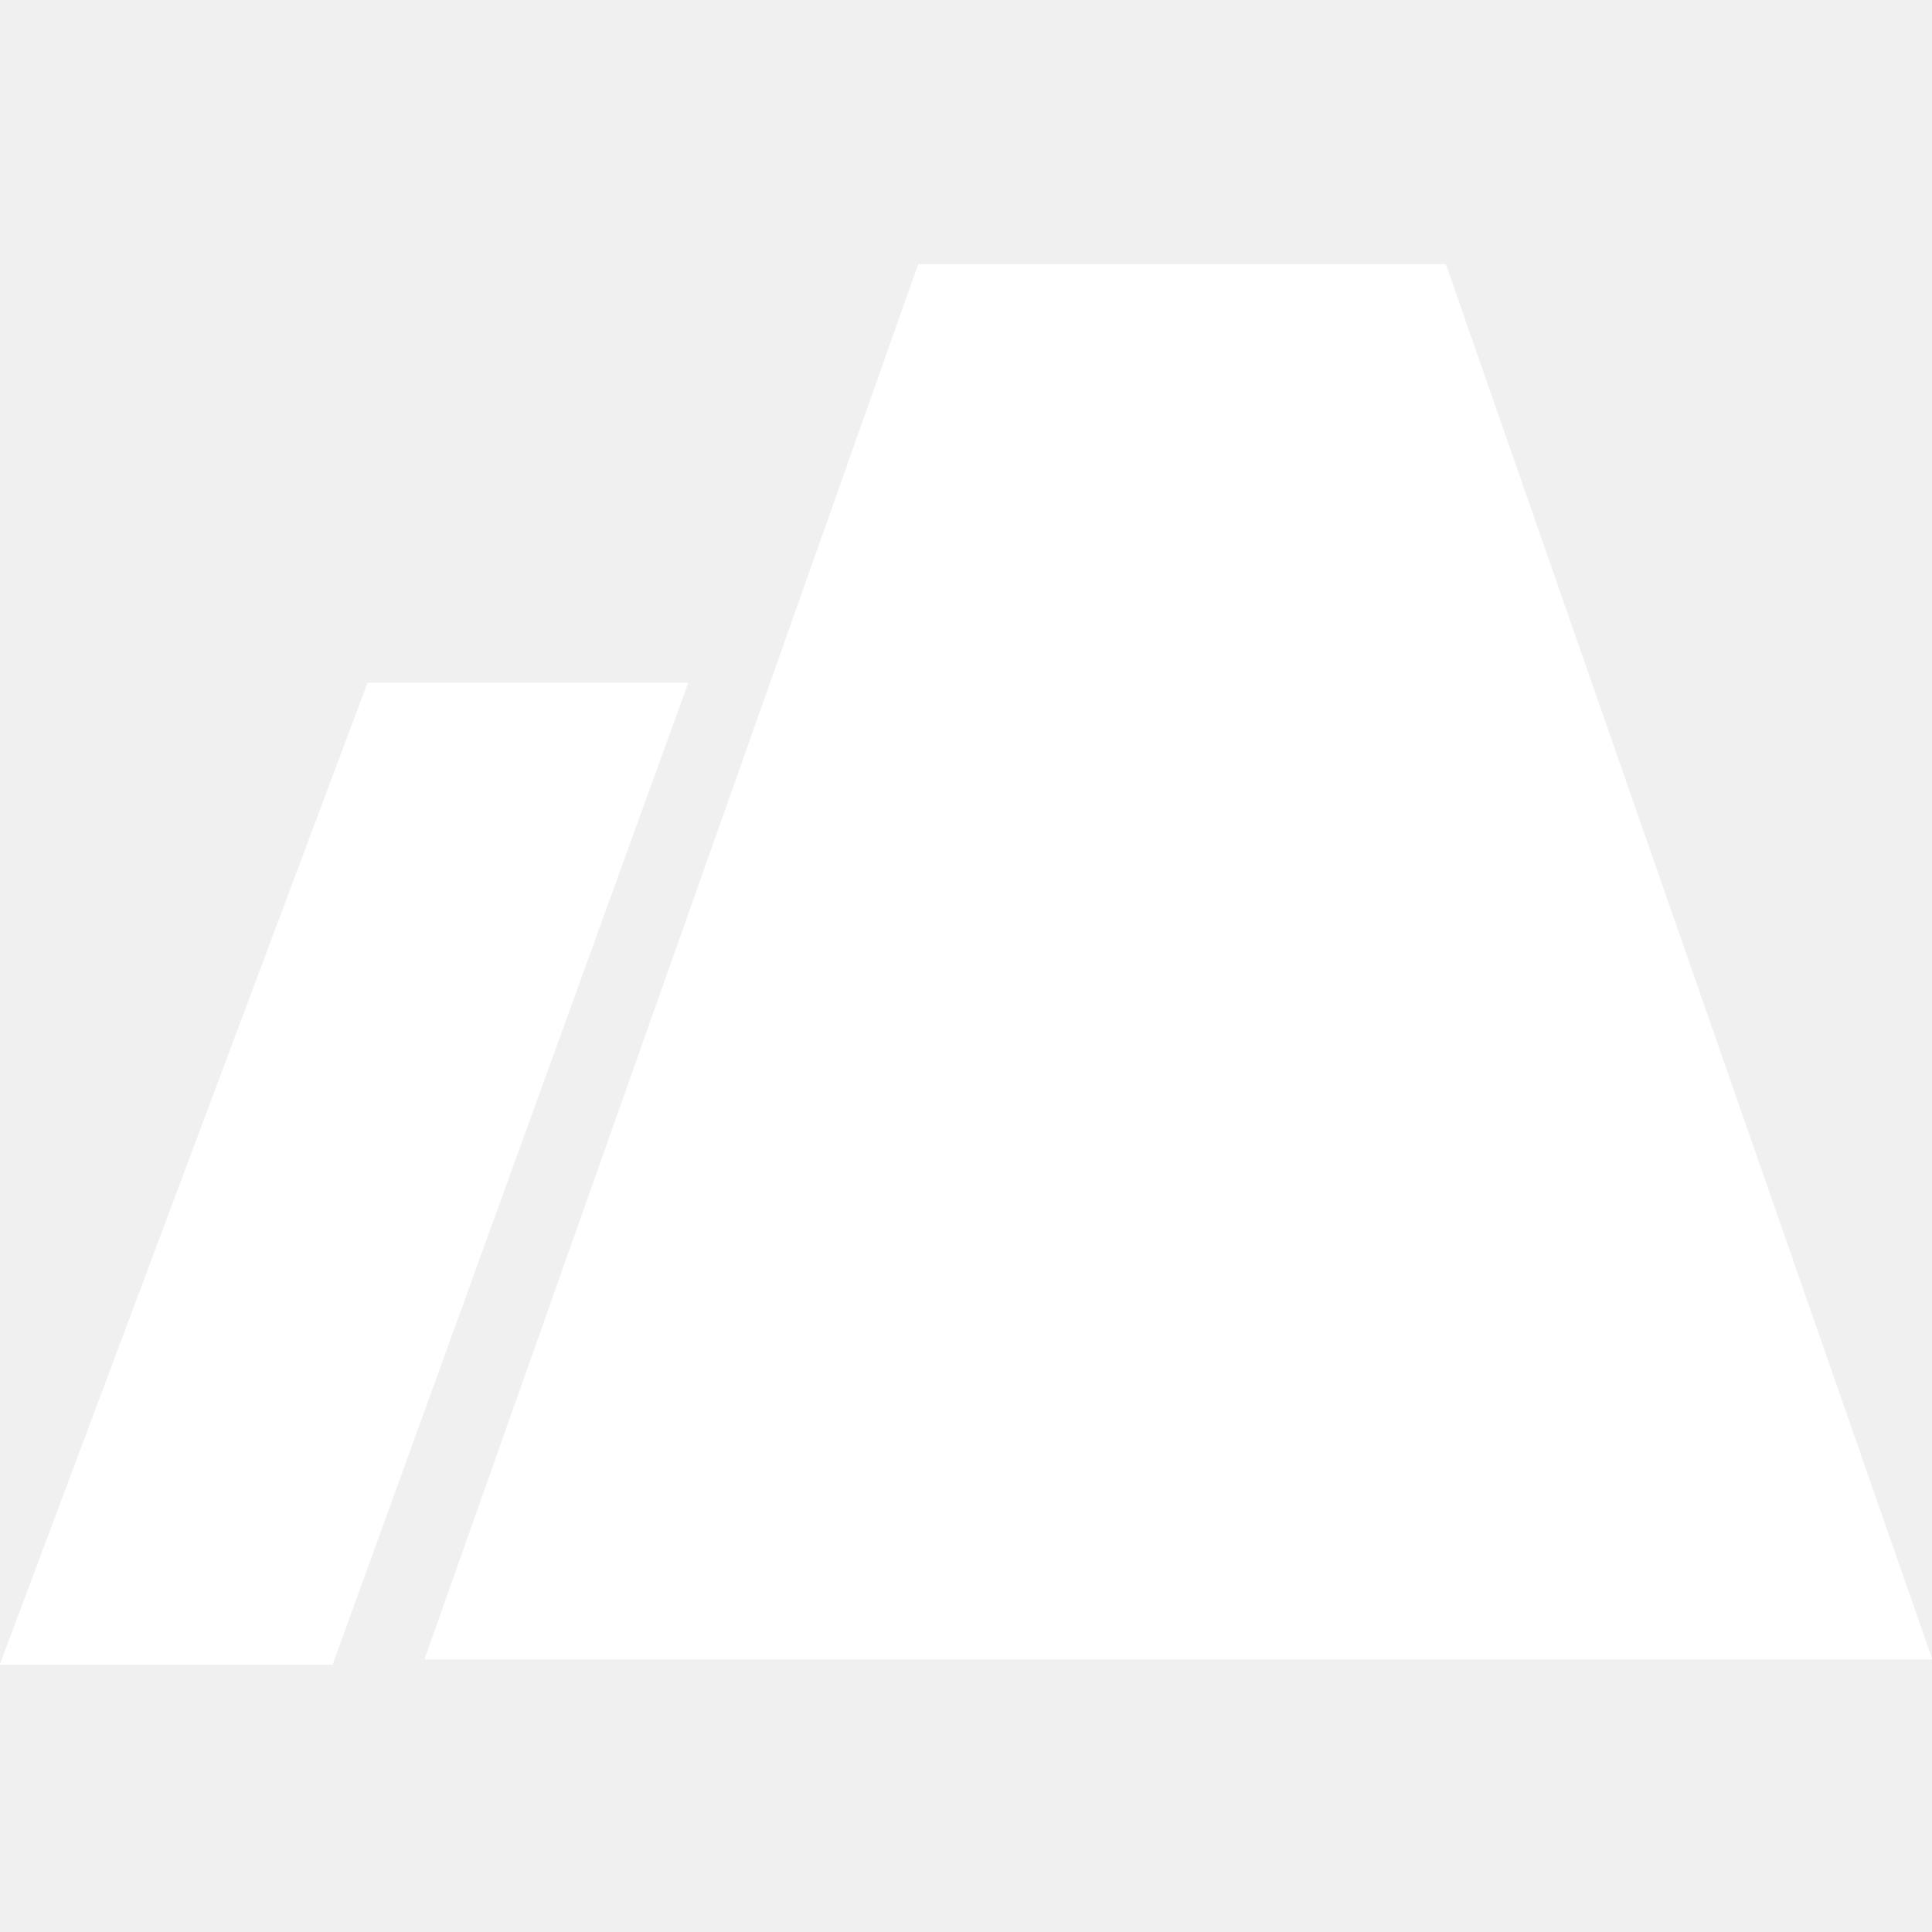
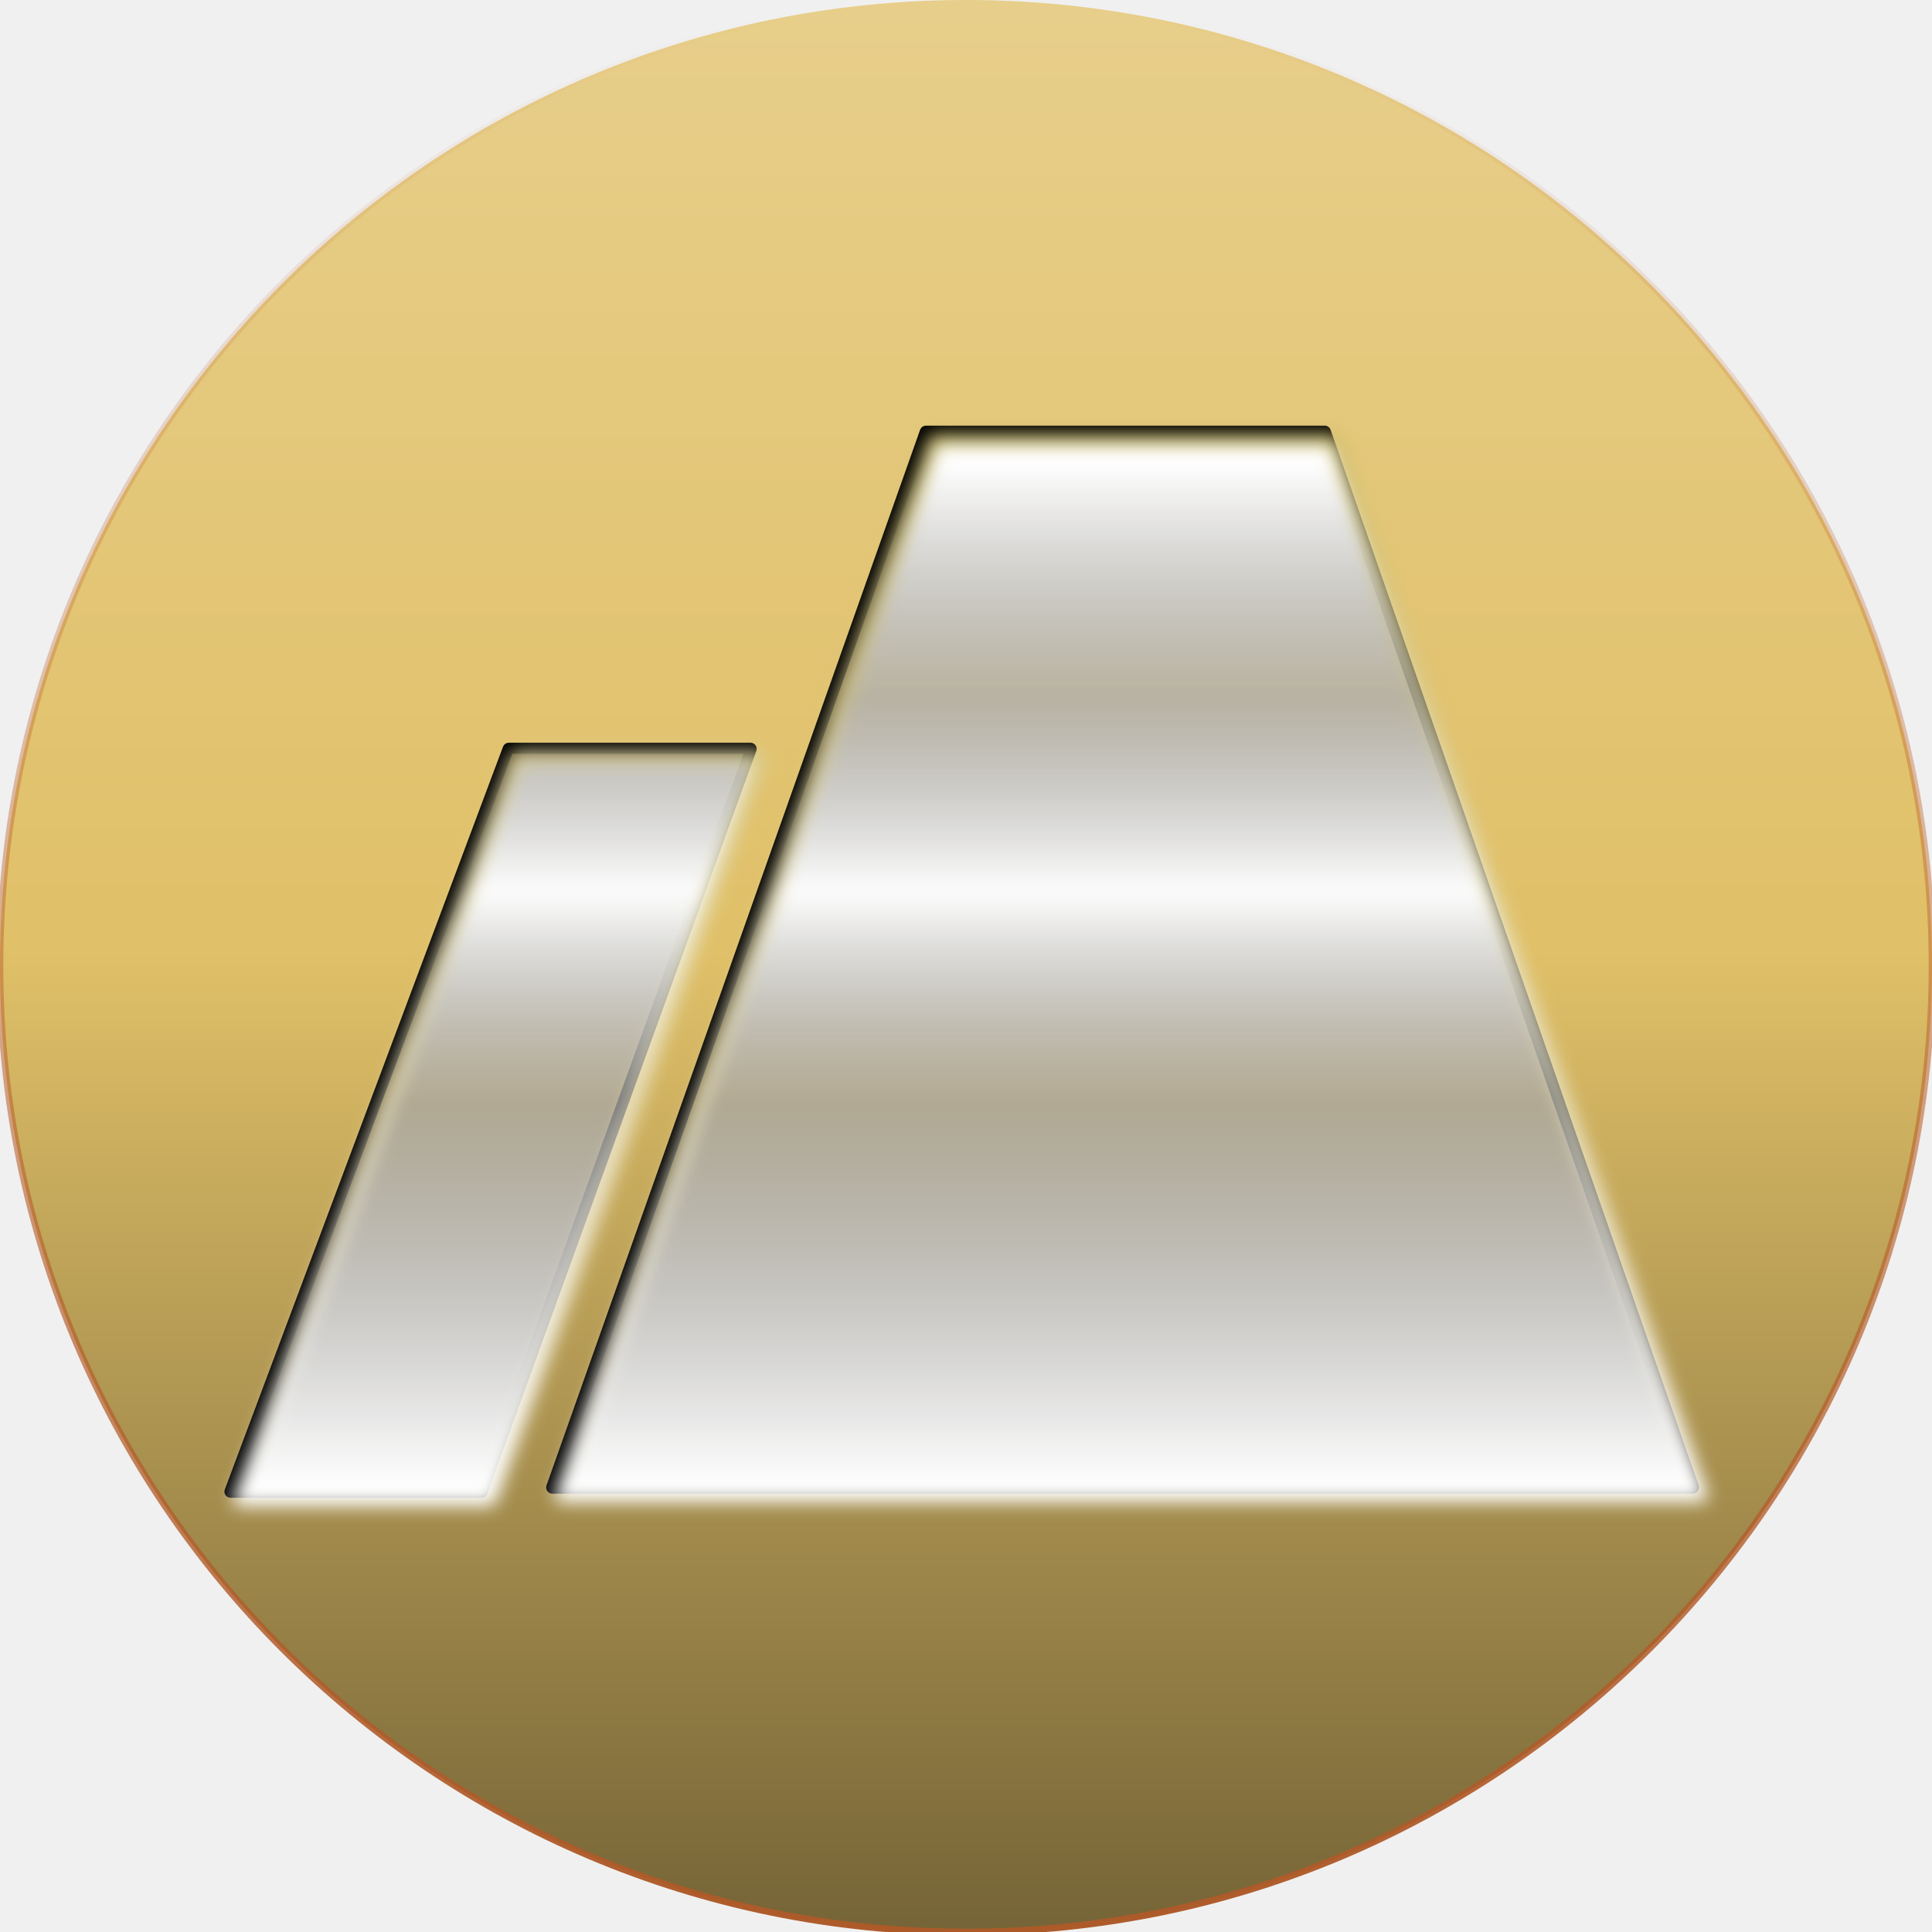
- <svg xmlns="http://www.w3.org/2000/svg" width="512" height="512" viewBox="0 0 512 512" fill="none">
-   <path fill-rule="evenodd" clip-rule="evenodd" d="M112.764 439.754C112.625 439.754 112.528 439.617 112.574 439.486L243.289 70.134C243.318 70.054 243.394 70 243.479 70H383.021C383.106 70 383.183 70.054 383.211 70.135L511.987 439.487C512.032 439.618 511.935 439.754 511.797 439.754H116.692H112.764ZM0.201 441.199C0.061 441.199 -0.036 441.059 0.013 440.928L97.353 181.056C97.382 180.977 97.457 180.925 97.541 180.925H182.118C182.258 180.925 182.355 181.064 182.307 181.195L88.182 441.067C88.153 441.146 88.078 441.199 87.993 441.199H0.201Z" fill="white" />
+ <svg xmlns="http://www.w3.org/2000/svg" xmlns:xlink="http://www.w3.org/1999/xlink" viewBox="0 0 675.922 675.922" fill="none" version="1.1" id="svg30104">
+   <defs id="defs30108">
+     <linearGradient id="linearGradient34326">
+       <stop style="stop-color:#ad5a29;stop-opacity:1;" offset="0" id="stop34322" />
+       <stop style="stop-color:#c8682f;stop-opacity:0;" offset="1" id="stop34324" />
+     </linearGradient>
+     <linearGradient id="linearGradient33592">
+       <stop style="stop-color:#ffffff;stop-opacity:1;" offset="0.035" id="stop33588" />
+       <stop style="stop-color:#ffffff;stop-opacity:0.535;" offset="0.244" id="stop35814" />
+       <stop style="stop-color:#ffffff;stop-opacity:0.995;" offset="0.428" id="stop33590" />
+       <stop style="stop-color:#ffffff;stop-opacity:0.462;" offset="0.618" id="stop35812" />
+       <stop style="stop-color:#ffffff;stop-opacity:1;" offset="0.976" id="stop35810" />
+     </linearGradient>
+     <linearGradient id="linearGradient32858">
+       <stop style="stop-color:#c7b763;stop-opacity:1;" offset="0" id="stop32854" />
+       <stop style="stop-color:#ffffff;stop-opacity:1;" offset="1" id="stop32856" />
+     </linearGradient>
+     <linearGradient xlink:href="#linearGradient31173" id="linearGradient31175" x1="87.089" y1="-3.407" x2="87.089" y2="174.896" gradientUnits="userSpaceOnUse" gradientTransform="matrix(3.779528,0,0,3.779528,8.127642,-663.7226)" />
+     <linearGradient id="linearGradient31173">
+       <stop style="stop-color:#756437;stop-opacity:1;" offset="0" id="stop31905" />
+       <stop style="stop-color:#e0c068;stop-opacity:1;" offset="0.51" id="stop31171" />
+       <stop style="stop-color:#e7ce8a;stop-opacity:1;" offset="1" id="stop31169" />
+     </linearGradient>
+     <filter style="color-interpolation-filters:sRGB" id="filter30288" x="-0.018" y="-0.025" width="1.042" height="1.057">
+       <feOffset dy="3" dx="3" id="feOffset30278" />
+       <feGaussianBlur stdDeviation="3" result="blur" id="feGaussianBlur30280" />
+       <feFlood flood-color="rgb(0,0,0)" flood-opacity="1" result="flood" id="feFlood30282" />
+       <feComposite in="flood" in2="SourceGraphic" operator="in" result="composite" id="feComposite30284" />
+       <feBlend in="blur" in2="composite" mode="normal" id="feBlend30286" />
+     </filter>
+     <linearGradient xlink:href="#linearGradient32858" id="linearGradient32860" x1="320.203" y1="146.039" x2="320.203" y2="526.169" gradientUnits="userSpaceOnUse" />
+     <linearGradient xlink:href="#linearGradient33592" id="linearGradient33594" x1="320.203" y1="146.039" x2="320.203" y2="526.169" gradientUnits="userSpaceOnUse" />
+     <linearGradient xlink:href="#linearGradient34326" id="linearGradient34328" x1="337.282" y1="-676.601" x2="337.282" y2="-6.121" gradientUnits="userSpaceOnUse" />
+   </defs>
+   <circle style="fill:url(#linearGradient31175);fill-opacity:1;fill-rule:evenodd;stroke-width:2.3;stroke:url(#linearGradient34328);stroke-dasharray:none" id="circle3082" cx="337.961" cy="-337.961" r="337.961" transform="scale(1,-1)" />
+   <path fill-rule="evenodd" clip-rule="evenodd" d="m 193.226,520.616 c -0.139,0 -0.236,-0.137 -0.19,-0.268 l 130.715,-369.352 c 0.029,-0.08 0.105,-0.134 0.19,-0.134 h 139.542 c 0.085,0 0.162,0.054 0.19,0.135 l 128.776,369.352 c 0.045,0.131 -0.052,0.267 -0.19,0.267 h -395.105 z m -112.563,1.445 c -0.14,0 -0.238,-0.14 -0.188,-0.271 l 97.34,-259.872 c 0.029,-0.079 0.104,-0.131 0.188,-0.131 h 84.577 c 0.14,0 0.237,0.139 0.189,0.27 l -94.125,259.872 c -0.029,0.079 -0.104,0.132 -0.189,0.132 z" fill="#ffffff" id="path30102" style="filter:url(#filter30288);stroke:url(#linearGradient32860);stroke-width:3.9;stroke-dasharray:none;fill-opacity:1;fill:url(#linearGradient33594)" />
</svg>
